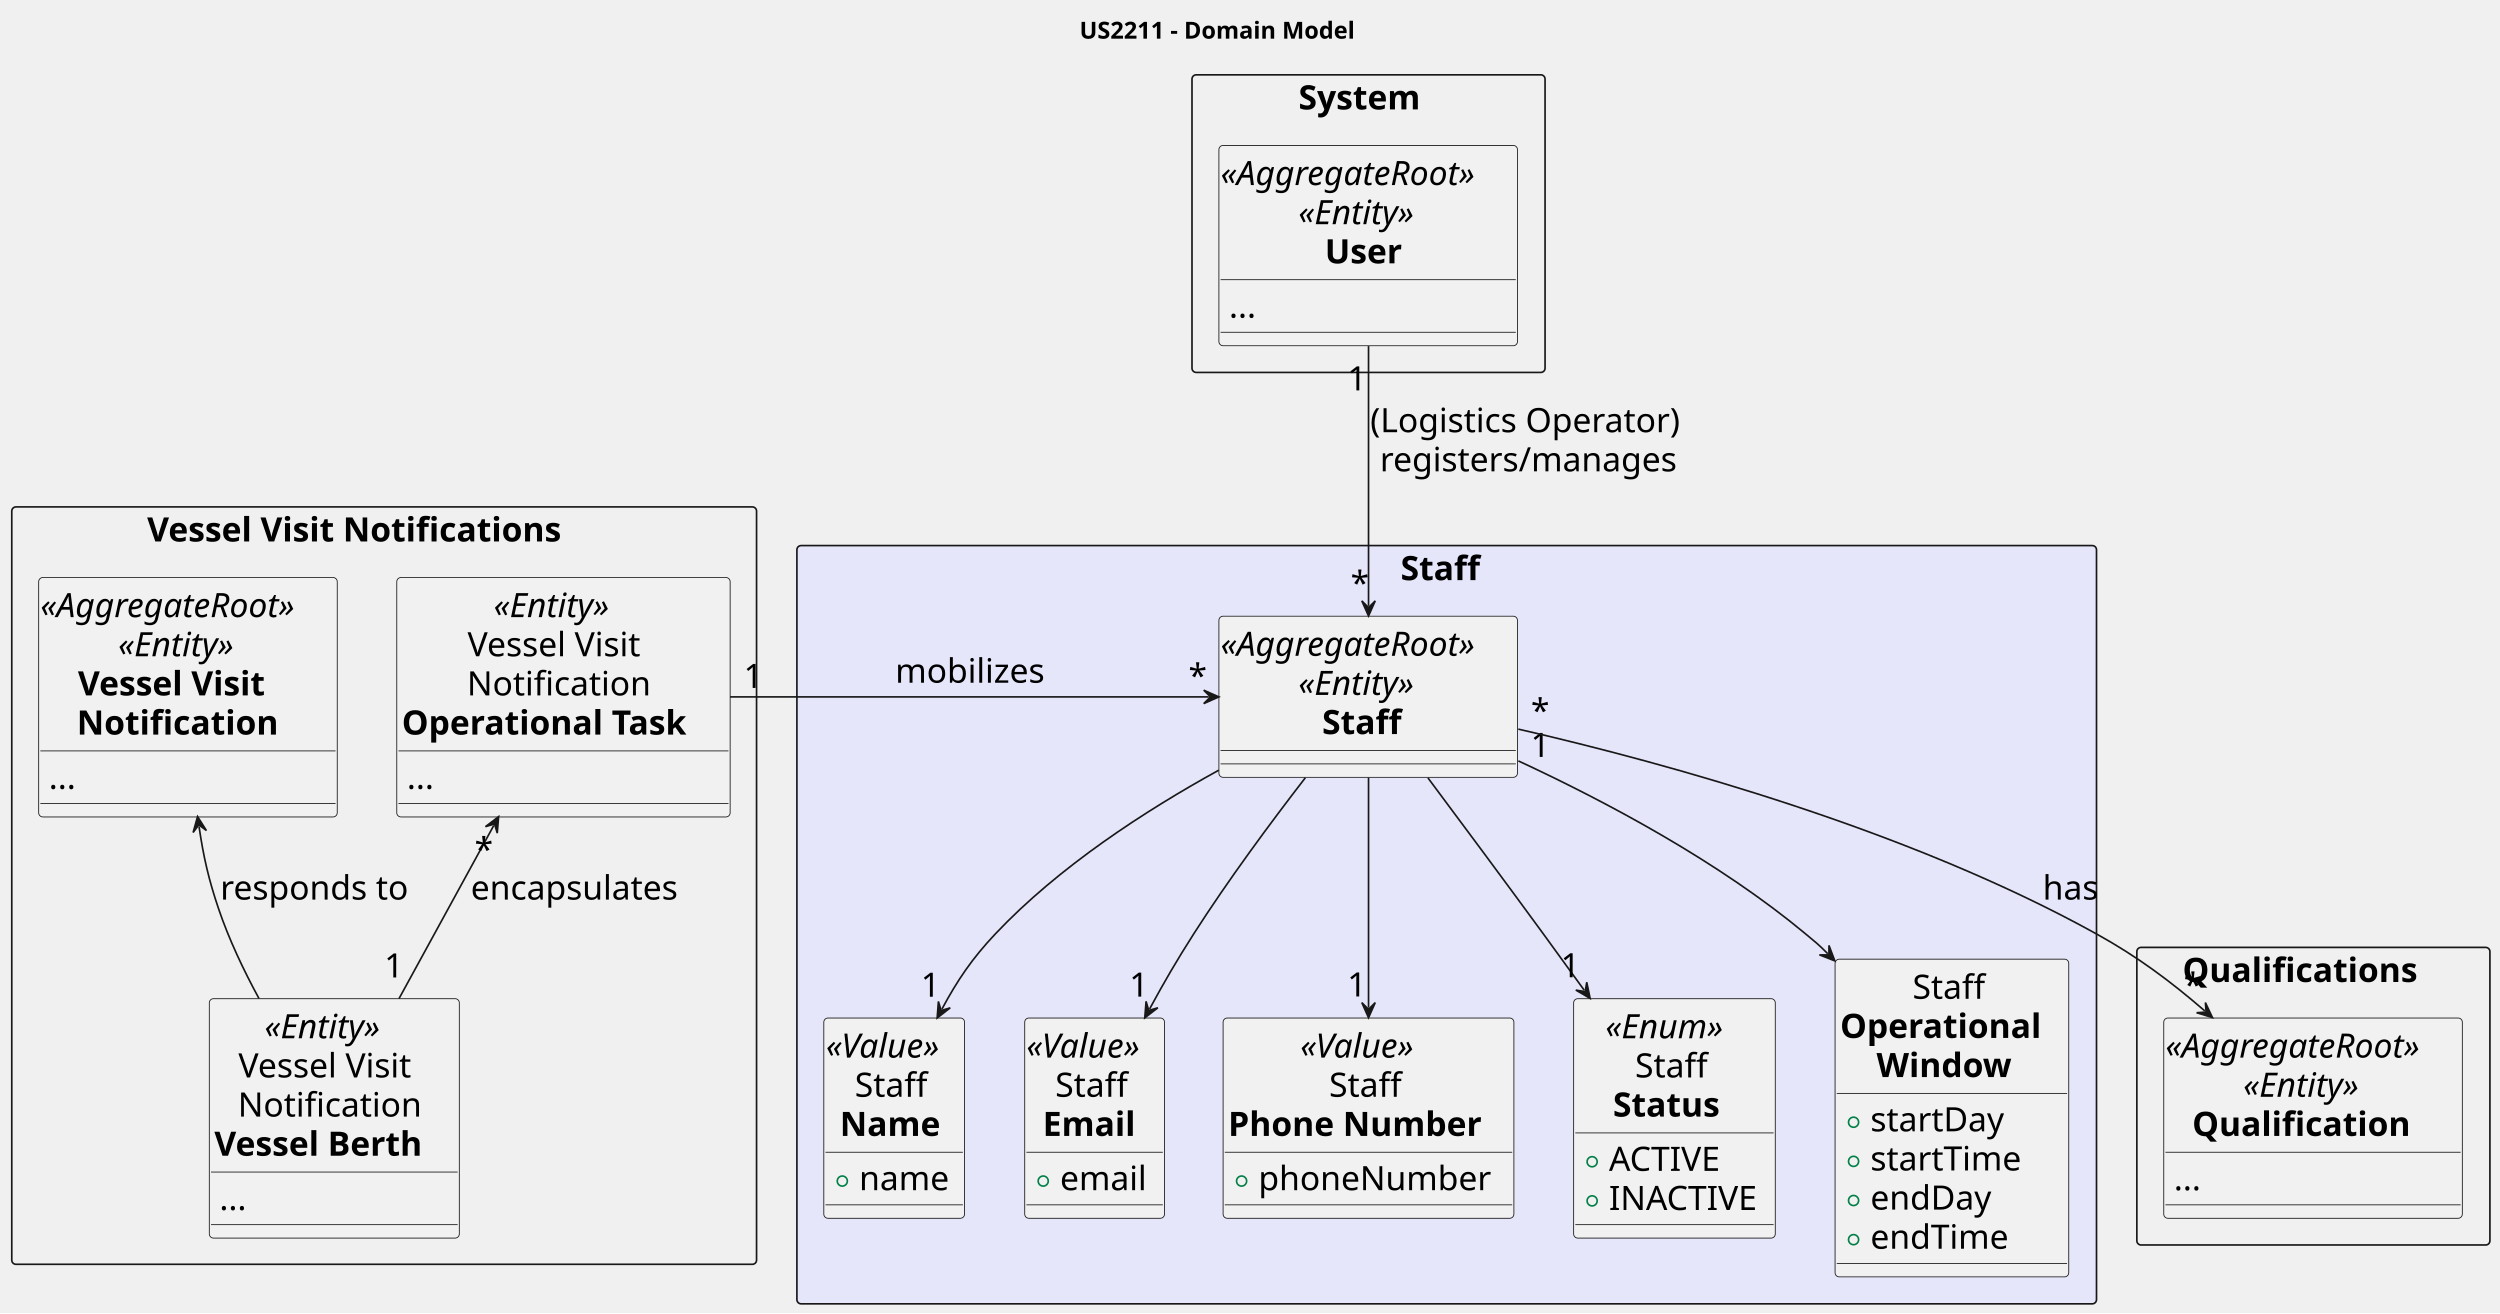
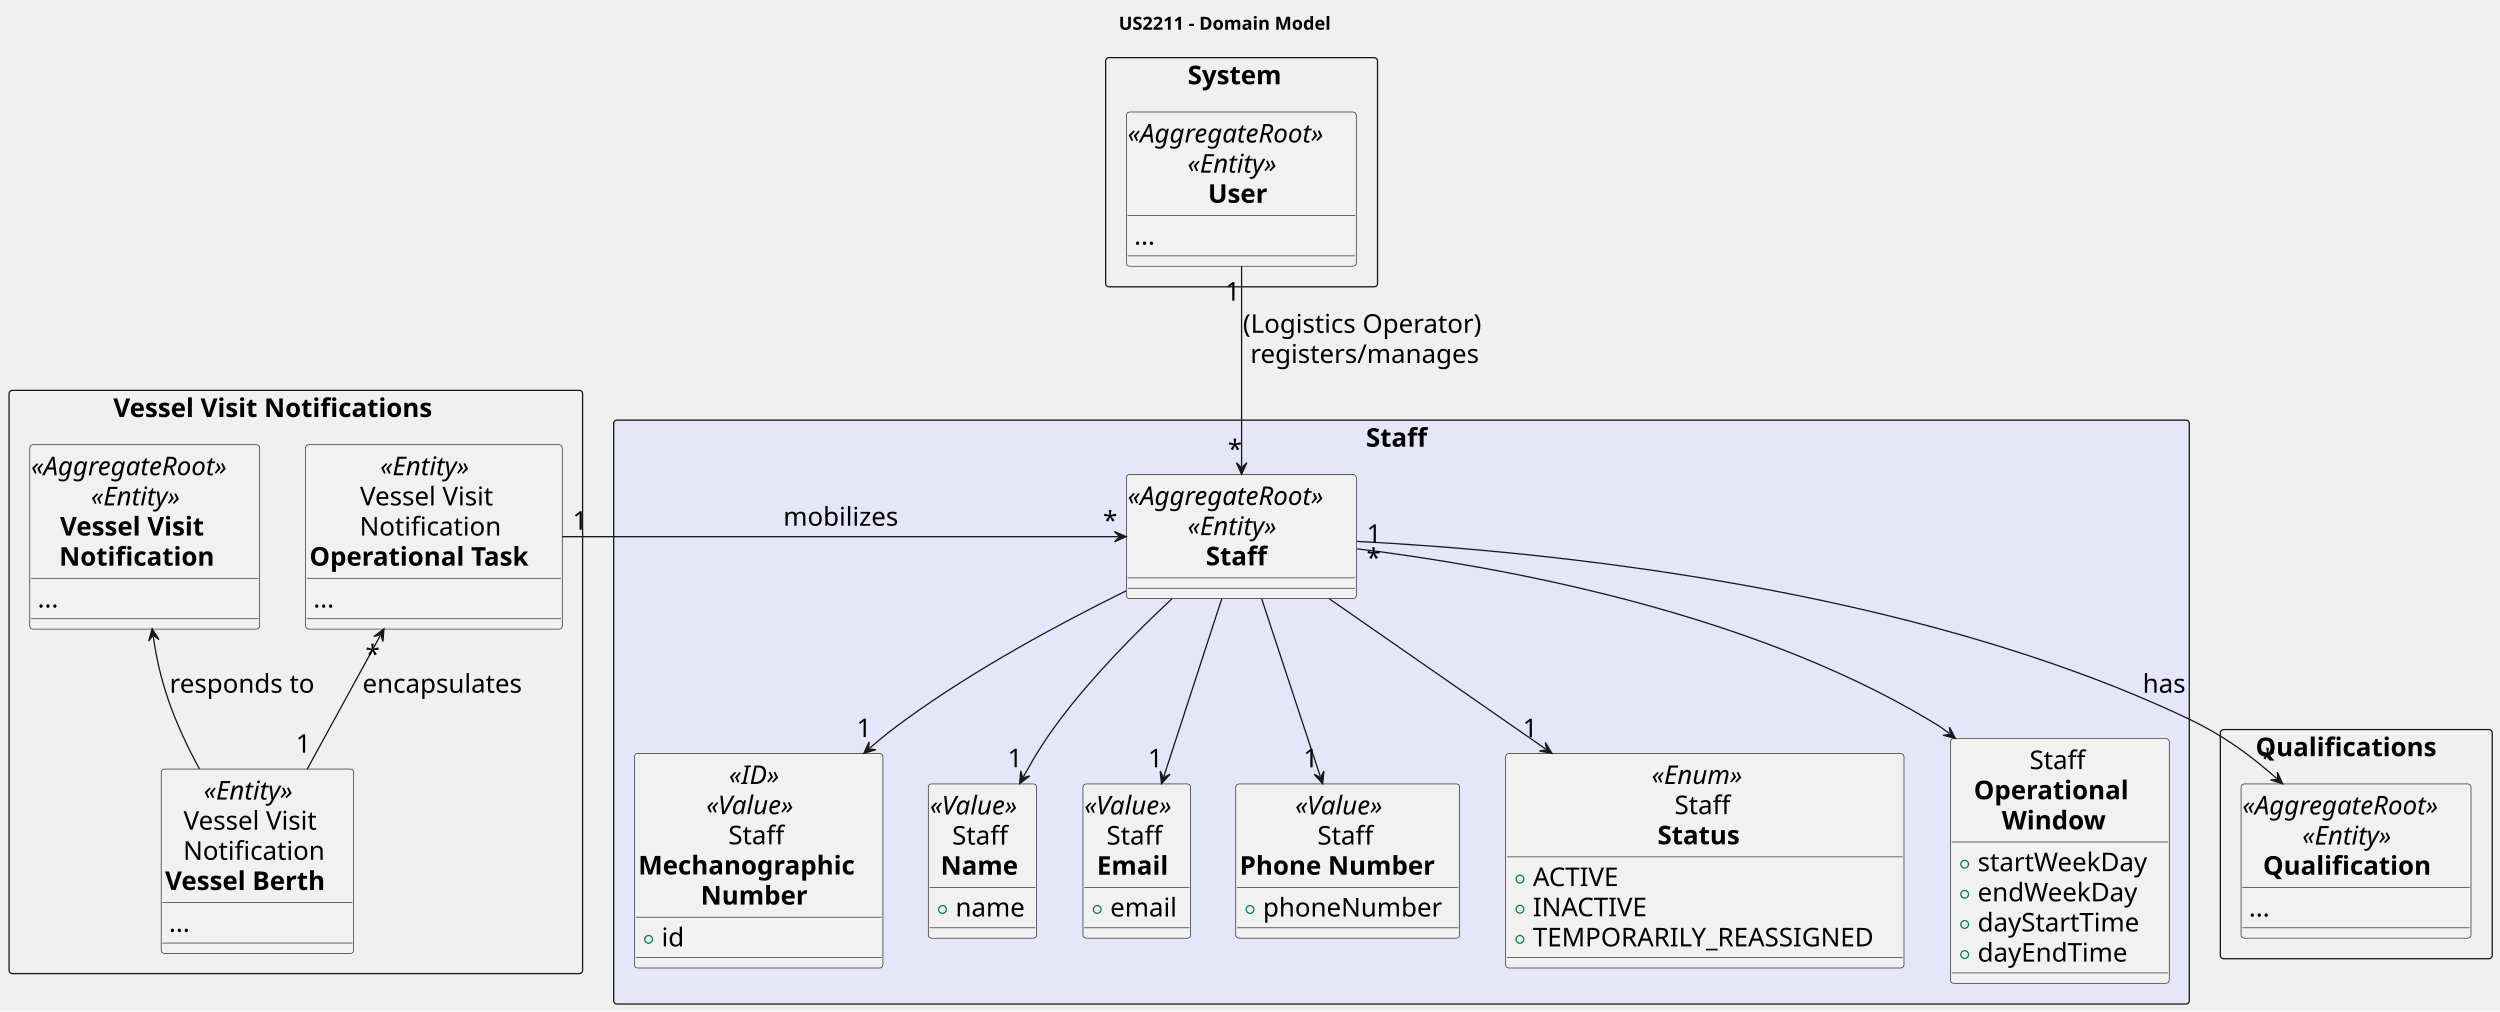
- <svg xmlns="http://www.w3.org/2000/svg" contentStyleType="text/css" data-diagram-type="CLASS" height="781px" preserveAspectRatio="none" style="width:1487px;height:781px;background:#F0F0F0;" version="1.1" viewBox="0 0 1487 781" width="1487px" zoomAndPan="magnify">
+ <svg xmlns="http://www.w3.org/2000/svg" contentStyleType="text/css" data-diagram-type="CLASS" height="781px" preserveAspectRatio="none" style="width:1931px;height:781px;background:#F0F0F0;" version="1.1" viewBox="0 0 1931 781" width="1931px" zoomAndPan="magnify">
  <defs />
  <g>
-     <rect fill="#F0F0F0" height="781" style="stroke:none;stroke-width:1;" width="1487" x="0" y="0" />
-     <text fill="#000000" font-family="sans-serif" font-size="14" font-weight="bold" lengthAdjust="spacing" textLength="188.754" x="642.123" y="22.995">US2211 - Domain Model</text>
+     <rect fill="#F0F0F0" height="781" style="stroke:none;stroke-width:1;" width="1931" x="0" y="0" />
+     <text fill="#000000" font-family="sans-serif" font-size="14" font-weight="bold" lengthAdjust="spacing" textLength="188.754" x="864.123" y="22.995">US2211 - Domain Model</text>
    <g class="cluster" data-entity="Staff" data-source-line="5" data-uid="ent0002" id="cluster_Staff">
-       <rect fill="#E6E6FA" height="451" rx="2.5" ry="2.5" style="stroke:#181818;stroke-width:1;" width="773" x="474" y="324.514" />
-       <text fill="#000000" font-family="sans-serif" font-size="20" font-weight="bold" lengthAdjust="spacing" textLength="54.863" x="833.068" y="345.078">Staff</text>
-     </g>
-     <g class="cluster" data-entity="System" data-source-line="45" data-uid="ent0014" id="cluster_System">
-       <rect fill="none" height="177" rx="2.5" ry="2.5" style="stroke:#181818;stroke-width:1;" width="210" x="709" y="44.514" />
-       <text fill="#000000" font-family="sans-serif" font-size="20" font-weight="bold" lengthAdjust="spacing" textLength="83.311" x="772.345" y="65.078">System</text>
-     </g>
-     <g class="cluster" data-entity="Qualifications" data-source-line="52" data-uid="ent0016" id="cluster_Qualifications">
-       <rect fill="none" height="177" rx="2.5" ry="2.5" style="stroke:#181818;stroke-width:1;" width="210" x="1271" y="563.514" />
-       <text fill="#000000" font-family="sans-serif" font-size="20" font-weight="bold" lengthAdjust="spacing" textLength="155.654" x="1298.173" y="584.078">Qualifications</text>
-     </g>
-     <g class="cluster" data-entity="Vessel Visit Notifications" data-source-line="59" data-uid="ent0018" id="cluster_Vessel Visit Notifications">
+       <rect fill="#E6E6FA" height="451" rx="2.5" ry="2.5" style="stroke:#181818;stroke-width:1;" width="1217" x="474" y="324.514" />
+       <text fill="#000000" font-family="sans-serif" font-size="20" font-weight="bold" lengthAdjust="spacing" textLength="54.863" x="1055.068" y="345.078">Staff</text>
+     </g>
+     <g class="cluster" data-entity="System" data-source-line="54" data-uid="ent0016" id="cluster_System">
+       <rect fill="none" height="177" rx="2.5" ry="2.5" style="stroke:#181818;stroke-width:1;" width="210" x="854" y="44.514" />
+       <text fill="#000000" font-family="sans-serif" font-size="20" font-weight="bold" lengthAdjust="spacing" textLength="83.311" x="917.345" y="65.078">System</text>
+     </g>
+     <g class="cluster" data-entity="Qualifications" data-source-line="61" data-uid="ent0018" id="cluster_Qualifications">
+       <rect fill="none" height="177" rx="2.5" ry="2.5" style="stroke:#181818;stroke-width:1;" width="210" x="1715" y="563.514" />
+       <text fill="#000000" font-family="sans-serif" font-size="20" font-weight="bold" lengthAdjust="spacing" textLength="155.654" x="1742.173" y="584.078">Qualifications</text>
+     </g>
+     <g class="cluster" data-entity="Vessel Visit Notifications" data-source-line="68" data-uid="ent0020" id="cluster_Vessel Visit Notifications">
      <rect fill="none" height="450.5" rx="2.5" ry="2.5" style="stroke:#181818;stroke-width:1;" width="443" x="7" y="301.514" />
      <text fill="#000000" font-family="sans-serif" font-size="20" font-weight="bold" lengthAdjust="spacing" textLength="281.953" x="87.523" y="322.078">Vessel Visit Notifications</text>
    </g>
    <g class="entity" data-entity="staff" data-source-line="7" data-uid="ent0003" id="entity_staff">
-       <rect fill="#F1F1F1" height="95.844" rx="2.5" ry="2.5" style="stroke:#181818;stroke-width:0.5;" width="177.596" x="725" y="366.514" />
-       <text fill="#000000" font-family="sans-serif" font-size="20" font-style="italic" lengthAdjust="spacing" textLength="175.596" x="726" y="390.078">«AggregateRoot»</text>
-       <text fill="#000000" font-family="sans-serif" font-size="20" font-style="italic" lengthAdjust="spacing" textLength="83.076" x="772.26" y="413.359">«Entity»</text>
-       <text fill="#000000" font-family="sans-serif" font-size="20" font-weight="bold" lengthAdjust="spacing" textLength="54.863" x="786.366" y="436.641">Staff</text>
-       <line style="stroke:#181818;stroke-width:0.5;" x1="726" x2="901.596" y1="446.357" y2="446.357" />
-       <line style="stroke:#181818;stroke-width:0.5;" x1="726" x2="901.596" y1="454.357" y2="454.357" />
-     </g>
-     <g class="entity" data-entity="staff_name" data-source-line="11" data-uid="ent0004" id="entity_staff_name">
-       <rect fill="#F1F1F1" height="119.125" rx="2.5" ry="2.5" style="stroke:#181818;stroke-width:0.5;" width="83.719" x="490" y="605.514" />
-       <text fill="#000000" font-family="sans-serif" font-size="20" font-style="italic" lengthAdjust="spacing" textLength="81.162" x="491.278" y="629.078">«Value»</text>
-       <text fill="#000000" font-family="sans-serif" font-size="20" lengthAdjust="spacing" textLength="46.875" x="508.422" y="652.359">Staff</text>
-       <text fill="#000000" font-family="sans-serif" font-size="20" font-weight="bold" lengthAdjust="spacing" textLength="64.639" x="499.54" y="675.641">Name</text>
-       <line style="stroke:#181818;stroke-width:0.5;" x1="491" x2="572.719" y1="685.357" y2="685.357" />
-       <ellipse cx="501" cy="702.498" fill="none" rx="3" ry="3" style="stroke:#038048;stroke-width:1;" />
-       <text fill="#000000" font-family="sans-serif" font-size="20" lengthAdjust="spacing" textLength="56.719" x="511" y="707.922">name</text>
-       <line style="stroke:#181818;stroke-width:0.5;" x1="491" x2="572.719" y1="716.639" y2="716.639" />
-     </g>
-     <g class="entity" data-entity="staff_email" data-source-line="15" data-uid="ent0005" id="entity_staff_email">
-       <rect fill="#F1F1F1" height="119.125" rx="2.5" ry="2.5" style="stroke:#181818;stroke-width:0.5;" width="83.162" x="609.5" y="605.514" />
-       <text fill="#000000" font-family="sans-serif" font-size="20" font-style="italic" lengthAdjust="spacing" textLength="81.162" x="610.5" y="629.078">«Value»</text>
-       <text fill="#000000" font-family="sans-serif" font-size="20" lengthAdjust="spacing" textLength="46.875" x="627.644" y="652.359">Staff</text>
-       <text fill="#000000" font-family="sans-serif" font-size="20" font-weight="bold" lengthAdjust="spacing" textLength="61.709" x="620.227" y="675.641">Email</text>
-       <line style="stroke:#181818;stroke-width:0.5;" x1="610.5" x2="691.662" y1="685.357" y2="685.357" />
-       <ellipse cx="620.5" cy="702.498" fill="none" rx="3" ry="3" style="stroke:#038048;stroke-width:1;" />
-       <text fill="#000000" font-family="sans-serif" font-size="20" lengthAdjust="spacing" textLength="55.156" x="630.5" y="707.922">email</text>
-       <line style="stroke:#181818;stroke-width:0.5;" x1="610.5" x2="691.662" y1="716.639" y2="716.639" />
-     </g>
-     <g class="entity" data-entity="staff_phone_number" data-source-line="19" data-uid="ent0006" id="entity_staff_phone_number">
-       <rect fill="#F1F1F1" height="119.125" rx="2.5" ry="2.5" style="stroke:#181818;stroke-width:0.5;" width="172.963" x="727.5" y="605.514" />
-       <text fill="#000000" font-family="sans-serif" font-size="20" font-style="italic" lengthAdjust="spacing" textLength="81.162" x="773.4" y="629.078">«Value»</text>
-       <text fill="#000000" font-family="sans-serif" font-size="20" lengthAdjust="spacing" textLength="46.875" x="790.544" y="652.359">Staff</text>
-       <text fill="#000000" font-family="sans-serif" font-size="20" font-weight="bold" lengthAdjust="spacing" textLength="166.963" x="730.5" y="675.641">Phone Number</text>
-       <line style="stroke:#181818;stroke-width:0.5;" x1="728.5" x2="899.463" y1="685.357" y2="685.357" />
-       <ellipse cx="738.5" cy="702.498" fill="none" rx="3" ry="3" style="stroke:#038048;stroke-width:1;" />
-       <text fill="#000000" font-family="sans-serif" font-size="20" lengthAdjust="spacing" textLength="142.93" x="748.5" y="707.922">phoneNumber</text>
-       <line style="stroke:#181818;stroke-width:0.5;" x1="728.5" x2="899.463" y1="716.639" y2="716.639" />
-     </g>
-     <g class="entity" data-entity="staff_status" data-source-line="24" data-uid="ent0007" id="entity_staff_status">
-       <rect fill="#F1F1F1" height="142.406" rx="2.5" ry="2.5" style="stroke:#181818;stroke-width:0.5;" width="119.939" x="936" y="594.014" />
-       <text fill="#000000" font-family="sans-serif" font-size="20" font-style="italic" lengthAdjust="spacing" textLength="82.158" x="954.891" y="617.578">«Enum»</text>
-       <text fill="#000000" font-family="sans-serif" font-size="20" lengthAdjust="spacing" textLength="46.875" x="972.532" y="640.859">Staff</text>
-       <text fill="#000000" font-family="sans-serif" font-size="20" font-weight="bold" lengthAdjust="spacing" textLength="73.164" x="959.388" y="664.141">Status</text>
-       <line style="stroke:#181818;stroke-width:0.5;" x1="937" x2="1054.939" y1="673.857" y2="673.857" />
-       <ellipse cx="947" cy="690.998" fill="none" rx="3" ry="3" style="stroke:#038048;stroke-width:1;" />
-       <text fill="#000000" font-family="sans-serif" font-size="20" lengthAdjust="spacing" textLength="72.08" x="957" y="696.422">ACTIVE</text>
-       <ellipse cx="947" cy="714.279" fill="none" rx="3" ry="3" style="stroke:#038048;stroke-width:1;" />
-       <text fill="#000000" font-family="sans-serif" font-size="20" lengthAdjust="spacing" textLength="92.939" x="957" y="719.703">INACTIVE</text>
-       <line style="stroke:#181818;stroke-width:0.5;" x1="937" x2="1054.939" y1="728.42" y2="728.42" />
-     </g>
-     <g class="entity" data-entity="staff_op_window" data-source-line="30" data-uid="ent0008" id="entity_staff_op_window">
-       <rect fill="#F1F1F1" height="188.969" rx="2.5" ry="2.5" style="stroke:#181818;stroke-width:0.5;" width="138.988" x="1091.5" y="570.514" />
-       <text fill="#000000" font-family="sans-serif" font-size="20" lengthAdjust="spacing" textLength="46.875" x="1137.557" y="594.078">Staff</text>
-       <text fill="#000000" font-family="sans-serif" font-size="20" font-weight="bold" lengthAdjust="spacing" textLength="132.988" x="1094.5" y="617.359">Operational</text>
-       <text fill="#000000" font-family="sans-serif" font-size="20" font-weight="bold" lengthAdjust="spacing" textLength="89.688" x="1116.15" y="640.641">Window</text>
-       <line style="stroke:#181818;stroke-width:0.5;" x1="1092.5" x2="1229.488" y1="650.357" y2="650.357" />
-       <ellipse cx="1102.5" cy="667.498" fill="none" rx="3" ry="3" style="stroke:#038048;stroke-width:1;" />
-       <text fill="#000000" font-family="sans-serif" font-size="20" lengthAdjust="spacing" textLength="86.074" x="1112.5" y="672.922">startDay</text>
-       <ellipse cx="1102.5" cy="690.779" fill="none" rx="3" ry="3" style="stroke:#038048;stroke-width:1;" />
-       <text fill="#000000" font-family="sans-serif" font-size="20" lengthAdjust="spacing" textLength="96.143" x="1112.5" y="696.203">startTime</text>
-       <ellipse cx="1102.5" cy="714.061" fill="none" rx="3" ry="3" style="stroke:#038048;stroke-width:1;" />
-       <text fill="#000000" font-family="sans-serif" font-size="20" lengthAdjust="spacing" textLength="77.168" x="1112.5" y="719.484">endDay</text>
-       <ellipse cx="1102.5" cy="737.342" fill="none" rx="3" ry="3" style="stroke:#038048;stroke-width:1;" />
-       <text fill="#000000" font-family="sans-serif" font-size="20" lengthAdjust="spacing" textLength="87.236" x="1112.5" y="742.766">endTime</text>
-       <line style="stroke:#181818;stroke-width:0.5;" x1="1092.5" x2="1229.488" y1="751.482" y2="751.482" />
-     </g>
-     <g class="entity" data-entity="user" data-source-line="46" data-uid="ent0015" id="entity_user">
-       <rect fill="#F1F1F1" height="119.125" rx="2.5" ry="2.5" style="stroke:#181818;stroke-width:0.5;" width="177.596" x="725" y="86.514" />
-       <text fill="#000000" font-family="sans-serif" font-size="20" font-style="italic" lengthAdjust="spacing" textLength="175.596" x="726" y="110.078">«AggregateRoot»</text>
-       <text fill="#000000" font-family="sans-serif" font-size="20" font-style="italic" lengthAdjust="spacing" textLength="83.076" x="772.26" y="133.359">«Entity»</text>
-       <text fill="#000000" font-family="sans-serif" font-size="20" font-weight="bold" lengthAdjust="spacing" textLength="51.572" x="788.012" y="156.641">User</text>
-       <line style="stroke:#181818;stroke-width:0.5;" x1="726" x2="901.596" y1="166.357" y2="166.357" />
-       <text fill="#000000" font-family="sans-serif" font-size="20" lengthAdjust="spacing" textLength="19.072" x="731" y="188.922">...</text>
-       <line style="stroke:#181818;stroke-width:0.5;" x1="726" x2="901.596" y1="197.639" y2="197.639" />
-     </g>
-     <g class="entity" data-entity="quali" data-source-line="53" data-uid="ent0017" id="entity_quali">
-       <rect fill="#F1F1F1" height="119.125" rx="2.5" ry="2.5" style="stroke:#181818;stroke-width:0.5;" width="177.596" x="1287" y="605.514" />
-       <text fill="#000000" font-family="sans-serif" font-size="20" font-style="italic" lengthAdjust="spacing" textLength="175.596" x="1288" y="629.078">«AggregateRoot»</text>
-       <text fill="#000000" font-family="sans-serif" font-size="20" font-style="italic" lengthAdjust="spacing" textLength="83.076" x="1334.26" y="652.359">«Entity»</text>
-       <text fill="#000000" font-family="sans-serif" font-size="20" font-weight="bold" lengthAdjust="spacing" textLength="143.75" x="1303.923" y="675.641">Qualification</text>
-       <line style="stroke:#181818;stroke-width:0.5;" x1="1288" x2="1463.596" y1="685.357" y2="685.357" />
-       <text fill="#000000" font-family="sans-serif" font-size="20" lengthAdjust="spacing" textLength="19.072" x="1293" y="707.922">...</text>
-       <line style="stroke:#181818;stroke-width:0.5;" x1="1288" x2="1463.596" y1="716.639" y2="716.639" />
-     </g>
-     <g class="entity" data-entity="vessel_visit_notif" data-source-line="61" data-uid="ent0019" id="entity_vessel_visit_notif">
+       <rect fill="#F1F1F1" height="95.844" rx="2.5" ry="2.5" style="stroke:#181818;stroke-width:0.5;" width="177.596" x="870" y="366.514" />
+       <text fill="#000000" font-family="sans-serif" font-size="20" font-style="italic" lengthAdjust="spacing" textLength="175.596" x="871" y="390.078">«AggregateRoot»</text>
+       <text fill="#000000" font-family="sans-serif" font-size="20" font-style="italic" lengthAdjust="spacing" textLength="83.076" x="917.26" y="413.359">«Entity»</text>
+       <text fill="#000000" font-family="sans-serif" font-size="20" font-weight="bold" lengthAdjust="spacing" textLength="54.863" x="931.366" y="436.641">Staff</text>
+       <line style="stroke:#181818;stroke-width:0.5;" x1="871" x2="1046.596" y1="446.357" y2="446.357" />
+       <line style="stroke:#181818;stroke-width:0.5;" x1="871" x2="1046.596" y1="454.357" y2="454.357" />
+     </g>
+     <g class="entity" data-entity="staff_id" data-source-line="11" data-uid="ent0004" id="entity_staff_id">
+       <rect fill="#F1F1F1" height="165.688" rx="2.5" ry="2.5" style="stroke:#181818;stroke-width:0.5;" width="191.977" x="490" y="582.014" />
+       <text fill="#000000" font-family="sans-serif" font-size="20" font-style="italic" lengthAdjust="spacing" textLength="45.986" x="562.995" y="605.578">«ID»</text>
+       <text fill="#000000" font-family="sans-serif" font-size="20" font-style="italic" lengthAdjust="spacing" textLength="81.162" x="545.407" y="628.859">«Value»</text>
+       <text fill="#000000" font-family="sans-serif" font-size="20" lengthAdjust="spacing" textLength="46.875" x="562.551" y="652.141">Staff</text>
+       <text fill="#000000" font-family="sans-serif" font-size="20" font-weight="bold" lengthAdjust="spacing" textLength="185.977" x="493" y="675.422">Mechanographic</text>
+       <text fill="#000000" font-family="sans-serif" font-size="20" font-weight="bold" lengthAdjust="spacing" textLength="89.561" x="541.208" y="698.703">Number</text>
+       <line style="stroke:#181818;stroke-width:0.5;" x1="491" x2="680.977" y1="708.42" y2="708.42" />
+       <ellipse cx="501" cy="725.561" fill="none" rx="3" ry="3" style="stroke:#038048;stroke-width:1;" />
+       <text fill="#000000" font-family="sans-serif" font-size="20" lengthAdjust="spacing" textLength="18.252" x="511" y="730.984">id</text>
+       <line style="stroke:#181818;stroke-width:0.5;" x1="491" x2="680.977" y1="739.701" y2="739.701" />
+     </g>
+     <g class="entity" data-entity="staff_name" data-source-line="16" data-uid="ent0005" id="entity_staff_name">
+       <rect fill="#F1F1F1" height="119.125" rx="2.5" ry="2.5" style="stroke:#181818;stroke-width:0.5;" width="83.719" x="717" y="605.514" />
+       <text fill="#000000" font-family="sans-serif" font-size="20" font-style="italic" lengthAdjust="spacing" textLength="81.162" x="718.278" y="629.078">«Value»</text>
+       <text fill="#000000" font-family="sans-serif" font-size="20" lengthAdjust="spacing" textLength="46.875" x="735.422" y="652.359">Staff</text>
+       <text fill="#000000" font-family="sans-serif" font-size="20" font-weight="bold" lengthAdjust="spacing" textLength="64.639" x="726.54" y="675.641">Name</text>
+       <line style="stroke:#181818;stroke-width:0.5;" x1="718" x2="799.719" y1="685.357" y2="685.357" />
+       <ellipse cx="728" cy="702.498" fill="none" rx="3" ry="3" style="stroke:#038048;stroke-width:1;" />
+       <text fill="#000000" font-family="sans-serif" font-size="20" lengthAdjust="spacing" textLength="56.719" x="738" y="707.922">name</text>
+       <line style="stroke:#181818;stroke-width:0.5;" x1="718" x2="799.719" y1="716.639" y2="716.639" />
+     </g>
+     <g class="entity" data-entity="staff_email" data-source-line="21" data-uid="ent0006" id="entity_staff_email">
+       <rect fill="#F1F1F1" height="119.125" rx="2.5" ry="2.5" style="stroke:#181818;stroke-width:0.5;" width="83.162" x="836.5" y="605.514" />
+       <text fill="#000000" font-family="sans-serif" font-size="20" font-style="italic" lengthAdjust="spacing" textLength="81.162" x="837.5" y="629.078">«Value»</text>
+       <text fill="#000000" font-family="sans-serif" font-size="20" lengthAdjust="spacing" textLength="46.875" x="854.644" y="652.359">Staff</text>
+       <text fill="#000000" font-family="sans-serif" font-size="20" font-weight="bold" lengthAdjust="spacing" textLength="61.709" x="847.227" y="675.641">Email</text>
+       <line style="stroke:#181818;stroke-width:0.5;" x1="837.5" x2="918.662" y1="685.357" y2="685.357" />
+       <ellipse cx="847.5" cy="702.498" fill="none" rx="3" ry="3" style="stroke:#038048;stroke-width:1;" />
+       <text fill="#000000" font-family="sans-serif" font-size="20" lengthAdjust="spacing" textLength="55.156" x="857.5" y="707.922">email</text>
+       <line style="stroke:#181818;stroke-width:0.5;" x1="837.5" x2="918.662" y1="716.639" y2="716.639" />
+     </g>
+     <g class="entity" data-entity="staff_phone_number" data-source-line="26" data-uid="ent0007" id="entity_staff_phone_number">
+       <rect fill="#F1F1F1" height="119.125" rx="2.5" ry="2.5" style="stroke:#181818;stroke-width:0.5;" width="172.963" x="954.5" y="605.514" />
+       <text fill="#000000" font-family="sans-serif" font-size="20" font-style="italic" lengthAdjust="spacing" textLength="81.162" x="1000.4" y="629.078">«Value»</text>
+       <text fill="#000000" font-family="sans-serif" font-size="20" lengthAdjust="spacing" textLength="46.875" x="1017.544" y="652.359">Staff</text>
+       <text fill="#000000" font-family="sans-serif" font-size="20" font-weight="bold" lengthAdjust="spacing" textLength="166.963" x="957.5" y="675.641">Phone Number</text>
+       <line style="stroke:#181818;stroke-width:0.5;" x1="955.5" x2="1126.463" y1="685.357" y2="685.357" />
+       <ellipse cx="965.5" cy="702.498" fill="none" rx="3" ry="3" style="stroke:#038048;stroke-width:1;" />
+       <text fill="#000000" font-family="sans-serif" font-size="20" lengthAdjust="spacing" textLength="142.93" x="975.5" y="707.922">phoneNumber</text>
+       <line style="stroke:#181818;stroke-width:0.5;" x1="955.5" x2="1126.463" y1="716.639" y2="716.639" />
+     </g>
+     <g class="entity" data-entity="staff_status" data-source-line="31" data-uid="ent0008" id="entity_staff_status">
+       <rect fill="#F1F1F1" height="165.688" rx="2.5" ry="2.5" style="stroke:#181818;stroke-width:0.5;" width="307.644" x="1163" y="582.014" />
+       <text fill="#000000" font-family="sans-serif" font-size="20" font-style="italic" lengthAdjust="spacing" textLength="82.158" x="1275.743" y="605.578">«Enum»</text>
+       <text fill="#000000" font-family="sans-serif" font-size="20" lengthAdjust="spacing" textLength="46.875" x="1293.385" y="628.859">Staff</text>
+       <text fill="#000000" font-family="sans-serif" font-size="20" font-weight="bold" lengthAdjust="spacing" textLength="73.164" x="1280.24" y="652.141">Status</text>
+       <line style="stroke:#181818;stroke-width:0.5;" x1="1164" x2="1469.645" y1="661.857" y2="661.857" />
+       <ellipse cx="1174" cy="678.998" fill="none" rx="3" ry="3" style="stroke:#038048;stroke-width:1;" />
+       <text fill="#000000" font-family="sans-serif" font-size="20" lengthAdjust="spacing" textLength="72.08" x="1184" y="684.422">ACTIVE</text>
+       <ellipse cx="1174" cy="702.279" fill="none" rx="3" ry="3" style="stroke:#038048;stroke-width:1;" />
+       <text fill="#000000" font-family="sans-serif" font-size="20" lengthAdjust="spacing" textLength="92.939" x="1184" y="707.703">INACTIVE</text>
+       <ellipse cx="1174" cy="725.561" fill="none" rx="3" ry="3" style="stroke:#038048;stroke-width:1;" />
+       <text fill="#000000" font-family="sans-serif" font-size="20" lengthAdjust="spacing" textLength="280.644" x="1184" y="730.984">TEMPORARILY_REASSIGNED</text>
+       <line style="stroke:#181818;stroke-width:0.5;" x1="1164" x2="1469.645" y1="739.701" y2="739.701" />
+     </g>
+     <g class="entity" data-entity="staff_op_window" data-source-line="38" data-uid="ent0009" id="entity_staff_op_window">
+       <rect fill="#F1F1F1" height="188.969" rx="2.5" ry="2.5" style="stroke:#181818;stroke-width:0.5;" width="169.041" x="1506.5" y="570.514" />
+       <text fill="#000000" font-family="sans-serif" font-size="20" lengthAdjust="spacing" textLength="46.875" x="1567.583" y="594.078">Staff</text>
+       <text fill="#000000" font-family="sans-serif" font-size="20" font-weight="bold" lengthAdjust="spacing" textLength="132.988" x="1524.526" y="617.359">Operational</text>
+       <text fill="#000000" font-family="sans-serif" font-size="20" font-weight="bold" lengthAdjust="spacing" textLength="89.688" x="1546.177" y="640.641">Window</text>
+       <line style="stroke:#181818;stroke-width:0.5;" x1="1507.5" x2="1674.541" y1="650.357" y2="650.357" />
+       <ellipse cx="1517.5" cy="667.498" fill="none" rx="3" ry="3" style="stroke:#038048;stroke-width:1;" />
+       <text fill="#000000" font-family="sans-serif" font-size="20" lengthAdjust="spacing" textLength="142.041" x="1527.5" y="672.922">startWeekDay</text>
+       <ellipse cx="1517.5" cy="690.779" fill="none" rx="3" ry="3" style="stroke:#038048;stroke-width:1;" />
+       <text fill="#000000" font-family="sans-serif" font-size="20" lengthAdjust="spacing" textLength="133.135" x="1527.5" y="696.203">endWeekDay</text>
+       <ellipse cx="1517.5" cy="714.061" fill="none" rx="3" ry="3" style="stroke:#038048;stroke-width:1;" />
+       <text fill="#000000" font-family="sans-serif" font-size="20" lengthAdjust="spacing" textLength="135.205" x="1527.5" y="719.484">dayStartTime</text>
+       <ellipse cx="1517.5" cy="737.342" fill="none" rx="3" ry="3" style="stroke:#038048;stroke-width:1;" />
+       <text fill="#000000" font-family="sans-serif" font-size="20" lengthAdjust="spacing" textLength="124.356" x="1527.5" y="742.766">dayEndTime</text>
+       <line style="stroke:#181818;stroke-width:0.5;" x1="1507.5" x2="1674.541" y1="751.482" y2="751.482" />
+     </g>
+     <g class="entity" data-entity="user" data-source-line="55" data-uid="ent0017" id="entity_user">
+       <rect fill="#F1F1F1" height="119.125" rx="2.5" ry="2.5" style="stroke:#181818;stroke-width:0.5;" width="177.596" x="870" y="86.514" />
+       <text fill="#000000" font-family="sans-serif" font-size="20" font-style="italic" lengthAdjust="spacing" textLength="175.596" x="871" y="110.078">«AggregateRoot»</text>
+       <text fill="#000000" font-family="sans-serif" font-size="20" font-style="italic" lengthAdjust="spacing" textLength="83.076" x="917.26" y="133.359">«Entity»</text>
+       <text fill="#000000" font-family="sans-serif" font-size="20" font-weight="bold" lengthAdjust="spacing" textLength="51.572" x="933.012" y="156.641">User</text>
+       <line style="stroke:#181818;stroke-width:0.5;" x1="871" x2="1046.596" y1="166.357" y2="166.357" />
+       <text fill="#000000" font-family="sans-serif" font-size="20" lengthAdjust="spacing" textLength="19.072" x="876" y="188.922">...</text>
+       <line style="stroke:#181818;stroke-width:0.5;" x1="871" x2="1046.596" y1="197.639" y2="197.639" />
+     </g>
+     <g class="entity" data-entity="quali" data-source-line="62" data-uid="ent0019" id="entity_quali">
+       <rect fill="#F1F1F1" height="119.125" rx="2.5" ry="2.5" style="stroke:#181818;stroke-width:0.5;" width="177.596" x="1731" y="605.514" />
+       <text fill="#000000" font-family="sans-serif" font-size="20" font-style="italic" lengthAdjust="spacing" textLength="175.596" x="1732" y="629.078">«AggregateRoot»</text>
+       <text fill="#000000" font-family="sans-serif" font-size="20" font-style="italic" lengthAdjust="spacing" textLength="83.076" x="1778.26" y="652.359">«Entity»</text>
+       <text fill="#000000" font-family="sans-serif" font-size="20" font-weight="bold" lengthAdjust="spacing" textLength="143.75" x="1747.923" y="675.641">Qualification</text>
+       <line style="stroke:#181818;stroke-width:0.5;" x1="1732" x2="1907.596" y1="685.357" y2="685.357" />
+       <text fill="#000000" font-family="sans-serif" font-size="20" lengthAdjust="spacing" textLength="19.072" x="1737" y="707.922">...</text>
+       <line style="stroke:#181818;stroke-width:0.5;" x1="1732" x2="1907.596" y1="716.639" y2="716.639" />
+     </g>
+     <g class="entity" data-entity="vessel_visit_notif" data-source-line="70" data-uid="ent0021" id="entity_vessel_visit_notif">
      <rect fill="#F1F1F1" height="142.406" rx="2.5" ry="2.5" style="stroke:#181818;stroke-width:0.5;" width="177.596" x="23" y="343.514" />
      <text fill="#000000" font-family="sans-serif" font-size="20" font-style="italic" lengthAdjust="spacing" textLength="175.596" x="24" y="367.078">«AggregateRoot»</text>
      <text fill="#000000" font-family="sans-serif" font-size="20" font-style="italic" lengthAdjust="spacing" textLength="83.076" x="70.26" y="390.359">«Entity»</text>
      <text fill="#000000" font-family="sans-serif" font-size="20" font-weight="bold" lengthAdjust="spacing" textLength="130.889" x="46.353" y="413.641">Vessel Visit</text>
      <text fill="#000000" font-family="sans-serif" font-size="20" font-weight="bold" lengthAdjust="spacing" textLength="132.197" x="45.699" y="436.922">Notification</text>
      <line style="stroke:#181818;stroke-width:0.5;" x1="24" x2="199.596" y1="446.639" y2="446.639" />
      <text fill="#000000" font-family="sans-serif" font-size="20" lengthAdjust="spacing" textLength="19.072" x="29" y="469.203">...</text>
      <line style="stroke:#181818;stroke-width:0.5;" x1="24" x2="199.596" y1="477.92" y2="477.92" />
    </g>
-     <g class="entity" data-entity="vessel_berth" data-source-line="68" data-uid="ent0020" id="entity_vessel_berth">
+     <g class="entity" data-entity="vessel_berth" data-source-line="77" data-uid="ent0022" id="entity_vessel_berth">
      <rect fill="#F1F1F1" height="142.406" rx="2.5" ry="2.5" style="stroke:#181818;stroke-width:0.5;" width="148.705" x="124.5" y="594.014" />
      <text fill="#000000" font-family="sans-serif" font-size="20" font-style="italic" lengthAdjust="spacing" textLength="83.076" x="157.315" y="617.578">«Entity»</text>
      <text fill="#000000" font-family="sans-serif" font-size="20" lengthAdjust="spacing" textLength="114.102" x="141.802" y="640.859">Vessel Visit</text>
      <text fill="#000000" font-family="sans-serif" font-size="20" lengthAdjust="spacing" textLength="114.756" x="141.475" y="664.141">Notification</text>
      <text fill="#000000" font-family="sans-serif" font-size="20" font-weight="bold" lengthAdjust="spacing" textLength="142.705" x="127.5" y="687.422">Vessel Berth</text>
      <line style="stroke:#181818;stroke-width:0.5;" x1="125.5" x2="272.205" y1="697.139" y2="697.139" />
      <text fill="#000000" font-family="sans-serif" font-size="20" lengthAdjust="spacing" textLength="19.072" x="130.5" y="719.703">...</text>
      <line style="stroke:#181818;stroke-width:0.5;" x1="125.5" x2="272.205" y1="728.42" y2="728.42" />
    </g>
-     <g class="entity" data-entity="op_task" data-source-line="76" data-uid="ent0021" id="entity_op_task">
+     <g class="entity" data-entity="op_task" data-source-line="85" data-uid="ent0023" id="entity_op_task">
      <rect fill="#F1F1F1" height="142.406" rx="2.5" ry="2.5" style="stroke:#181818;stroke-width:0.5;" width="198.295" x="236" y="343.514" />
      <text fill="#000000" font-family="sans-serif" font-size="20" font-style="italic" lengthAdjust="spacing" textLength="83.076" x="293.609" y="367.078">«Entity»</text>
      <text fill="#000000" font-family="sans-serif" font-size="20" lengthAdjust="spacing" textLength="114.102" x="278.097" y="390.359">Vessel Visit</text>
      <text fill="#000000" font-family="sans-serif" font-size="20" lengthAdjust="spacing" textLength="114.756" x="277.769" y="413.641">Notification</text>
      <text fill="#000000" font-family="sans-serif" font-size="20" font-weight="bold" lengthAdjust="spacing" textLength="192.295" x="239" y="436.922">Operational Task</text>
      <line style="stroke:#181818;stroke-width:0.5;" x1="237" x2="433.295" y1="446.639" y2="446.639" />
      <text fill="#000000" font-family="sans-serif" font-size="20" lengthAdjust="spacing" textLength="19.072" x="242" y="469.203">...</text>
      <line style="stroke:#181818;stroke-width:0.5;" x1="237" x2="433.295" y1="477.92" y2="477.92" />
    </g>
-     <g class="link" data-entity-1="staff" data-entity-2="staff_op_window" data-source-line="38" data-uid="lnk9" id="link_staff_staff_op_window">
-       <path codeLine="38" d="M903.13,452.594 C956.03,477.154 1022.59,512.704 1074,555.514 C1079.94,560.454 1081.526,561.602 1087.146,567.272" fill="none" id="staff-to-staff_op_window" style="stroke:#181818;stroke-width:1;" />
-       <polygon fill="#181818" points="1091.37,571.534,1087.875,562.326,1087.85,567.982,1082.193,567.957,1091.37,571.534" style="stroke:#181818;stroke-width:1;" />
-       <text fill="#000000" font-family="sans-serif" font-size="20" lengthAdjust="spacing" textLength="12.725" x="910.457" y="450.21">1</text>
-     </g>
-     <g class="link" data-entity-1="staff" data-entity-2="staff_name" data-source-line="39" data-uid="lnk10" id="link_staff_staff_name">
-       <path codeLine="39" d="M724.93,458.104 C681.09,482.234 629.69,515.594 592,555.514 C578.33,569.994 569.544,582.885 560.264,600.205" fill="none" id="staff-to-staff_name" style="stroke:#181818;stroke-width:1;" />
-       <polygon fill="#181818" points="557.43,605.494,565.206,599.45,559.791,601.086,558.155,595.672,557.43,605.494" style="stroke:#181818;stroke-width:1;" />
-       <text fill="#000000" font-family="sans-serif" font-size="20" lengthAdjust="spacing" textLength="12.725" x="547.735" y="592.856">1</text>
-     </g>
-     <g class="link" data-entity-1="staff" data-entity-2="staff_email" data-source-line="40" data-uid="lnk11" id="link_staff_staff_email">
-       <path codeLine="40" d="M776.42,462.604 C755.85,489.224 730.46,523.494 710,555.514 C699.9,571.324 692.669,583.729 683.769,600.149" fill="none" id="staff-to-staff_email" style="stroke:#181818;stroke-width:1;" />
-       <polygon fill="#181818" points="680.91,605.424,688.715,599.417,683.293,601.028,681.682,595.605,680.91,605.424" style="stroke:#181818;stroke-width:1;" />
-       <text fill="#000000" font-family="sans-serif" font-size="20" lengthAdjust="spacing" textLength="12.725" x="671.707" y="592.777">1</text>
-     </g>
-     <g class="link" data-entity-1="staff" data-entity-2="staff_phone_number" data-source-line="41" data-uid="lnk12" id="link_staff_staff_phone_number">
-       <path codeLine="41" d="M814,462.544 C814,503.074 814,555.754 814,599.344" fill="none" id="staff-to-staff_phone_number" style="stroke:#181818;stroke-width:1;" />
-       <polygon fill="#181818" points="814,605.344,818,596.344,814,600.344,810,596.344,814,605.344" style="stroke:#181818;stroke-width:1;" />
-       <text fill="#000000" font-family="sans-serif" font-size="20" lengthAdjust="spacing" textLength="12.725" x="801.35" y="592.688">1</text>
-     </g>
-     <g class="link" data-entity-1="staff" data-entity-2="staff_status" data-source-line="42" data-uid="lnk13" id="link_staff_staff_status">
-       <path codeLine="42" d="M849.33,462.684 C869.54,489.774 895.31,524.464 918,555.514 C927.03,567.874 933.081,576.207 942.301,588.996" fill="none" id="staff-to-staff_status" style="stroke:#181818;stroke-width:1;" />
-       <polygon fill="#181818" points="945.81,593.864,943.792,584.224,942.886,589.808,937.302,588.902,945.81,593.864" style="stroke:#181818;stroke-width:1;" />
-       <text fill="#000000" font-family="sans-serif" font-size="20" lengthAdjust="spacing" textLength="12.725" x="928.317" y="581.286">1</text>
-     </g>
-     <g class="link" data-entity-1="user" data-entity-2="staff" data-source-line="84" data-uid="lnk22" id="link_user_staff">
-       <path codeLine="84" d="M814,205.824 C814,254.114 814,315.594 814,360.384" fill="none" id="user-to-staff" style="stroke:#181818;stroke-width:1;" />
-       <polygon fill="#181818" points="814,366.384,818,357.384,814,361.384,810,357.384,814,366.384" style="stroke:#181818;stroke-width:1;" />
-       <text fill="#000000" font-family="sans-serif" font-size="20" lengthAdjust="spacing" textLength="198.35" x="815" y="257.078">(Logistics Operator)</text>
-       <text fill="#000000" font-family="sans-serif" font-size="20" lengthAdjust="spacing" textLength="186.816" x="820.767" y="280.359">registers/manages</text>
-       <text fill="#000000" font-family="sans-serif" font-size="20" lengthAdjust="spacing" textLength="12.725" x="801.405" y="232.196">1</text>
-       <text fill="#000000" font-family="sans-serif" font-size="20" lengthAdjust="spacing" textLength="10" x="803.355" y="353.965">*</text>
-     </g>
-     <g class="link" data-entity-1="op_task" data-entity-2="staff" data-source-line="86" data-uid="lnk23" id="link_op_task_staff">
-       <path codeLine="86" d="M434.25,414.514 C519.88,414.514 636.45,414.514 718.97,414.514" fill="none" id="op_task-to-staff" style="stroke:#181818;stroke-width:1;" />
-       <polygon fill="#181818" points="724.97,414.514,715.97,410.514,719.97,414.514,715.97,418.514,724.97,414.514" style="stroke:#181818;stroke-width:1;" />
-       <text fill="#000000" font-family="sans-serif" font-size="20" lengthAdjust="spacing" textLength="94.307" x="532.5" y="406.078">mobilizes</text>
-       <text fill="#000000" font-family="sans-serif" font-size="20" lengthAdjust="spacing" textLength="12.725" x="442.325" y="409.193">1</text>
-       <text fill="#000000" font-family="sans-serif" font-size="20" lengthAdjust="spacing" textLength="10" x="706.907" y="409.109">*</text>
-     </g>
-     <g class="link" data-entity-1="staff" data-entity-2="quali" data-source-line="88" data-uid="lnk24" id="link_staff_quali">
-       <path codeLine="88" d="M903.09,433.674 C993.61,454.504 1135.91,493.954 1247,555.514 C1271.32,568.984 1290.812,583.478 1311.422,601.308" fill="none" id="staff-to-quali" style="stroke:#181818;stroke-width:1;" />
-       <polygon fill="#181818" points="1315.96,605.234,1311.771,596.32,1312.179,601.962,1306.536,602.37,1315.96,605.234" style="stroke:#181818;stroke-width:1;" />
-       <text fill="#000000" font-family="sans-serif" font-size="20" lengthAdjust="spacing" textLength="35.352" x="1215" y="535.078">has</text>
-       <text fill="#000000" font-family="sans-serif" font-size="20" lengthAdjust="spacing" textLength="10" x="910.604" y="429.866">*</text>
-       <text fill="#000000" font-family="sans-serif" font-size="20" lengthAdjust="spacing" textLength="10" x="1298.868" y="593.01">*</text>
-     </g>
-     <g class="link" data-entity-1="op_task" data-entity-2="vessel_berth" data-source-line="90" data-uid="lnk26" id="link_op_task_vessel_berth">
-       <path codeLine="90" d="M293.691,490.988 C275.161,524.868 255.86,560.124 237.33,593.974" fill="none" id="op_task-backto-vessel_berth" style="stroke:#181818;stroke-width:1;" />
+     <g class="link" data-entity-1="staff" data-entity-2="staff_op_window" data-source-line="46" data-uid="lnk10" id="link_staff_staff_op_window">
+       <path codeLine="46" d="M1048.28,423.904 C1158.57,437.534 1348.78,471.984 1489,555.514 C1496.33,559.884 1498.766,561.186 1505.636,566.656" fill="none" id="staff-to-staff_op_window" style="stroke:#181818;stroke-width:1;" />
+       <polygon fill="#181818" points="1510.33,570.394,1505.781,561.658,1506.418,567.279,1500.798,567.917,1510.33,570.394" style="stroke:#181818;stroke-width:1;" />
+       <text fill="#000000" font-family="sans-serif" font-size="20" lengthAdjust="spacing" textLength="12.725" x="1055.618" y="419.323">1</text>
+     </g>
+     <g class="link" data-entity-1="staff" data-entity-2="staff_id" data-source-line="47" data-uid="lnk11" id="link_staff_staff_id">
+       <path codeLine="47" d="M869.81,456.384 C818.19,481.794 753.15,516.914 700,555.514 C688.95,563.544 682.379,568.626 671.699,577.956" fill="none" id="staff-to-staff_id" style="stroke:#181818;stroke-width:1;" />
+       <polygon fill="#181818" points="667.18,581.904,676.59,578.995,670.946,578.614,671.326,572.97,667.18,581.904" style="stroke:#181818;stroke-width:1;" />
+       <text fill="#000000" font-family="sans-serif" font-size="20" lengthAdjust="spacing" textLength="12.725" x="661.673" y="569.363">1</text>
+     </g>
+     <g class="link" data-entity-1="staff" data-entity-2="staff_name" data-source-line="48" data-uid="lnk12" id="link_staff_staff_name">
+       <path codeLine="48" d="M905.15,462.574 C877.47,488.374 844.32,521.874 819,555.514 C807.48,570.824 799.603,583.332 790.463,600.012" fill="none" id="staff-to-staff_name" style="stroke:#181818;stroke-width:1;" />
+       <polygon fill="#181818" points="787.58,605.274,795.413,599.303,789.983,600.889,788.397,595.459,787.58,605.274" style="stroke:#181818;stroke-width:1;" />
+       <text fill="#000000" font-family="sans-serif" font-size="20" lengthAdjust="spacing" textLength="12.725" x="778.249" y="592.61">1</text>
+     </g>
+     <g class="link" data-entity-1="staff" data-entity-2="staff_email" data-source-line="49" data-uid="lnk13" id="link_staff_staff_email">
+       <path codeLine="49" d="M943.67,462.544 C930.46,503.074 913.188,556.049 898.989,599.639" fill="none" id="staff-to-staff_email" style="stroke:#181818;stroke-width:1;" />
+       <polygon fill="#181818" points="897.13,605.344,903.721,598.025,898.679,600.59,896.114,595.547,897.13,605.344" style="stroke:#181818;stroke-width:1;" />
+       <text fill="#000000" font-family="sans-serif" font-size="20" lengthAdjust="spacing" textLength="12.725" x="886.681" y="592.688">1</text>
+     </g>
+     <g class="link" data-entity-1="staff" data-entity-2="staff_phone_number" data-source-line="50" data-uid="lnk14" id="link_staff_staff_phone_number">
+       <path codeLine="50" d="M974.52,462.544 C987.89,503.074 1005.38,556.056 1019.76,599.646" fill="none" id="staff-to-staff_phone_number" style="stroke:#181818;stroke-width:1;" />
+       <polygon fill="#181818" points="1021.64,605.344,1022.619,595.544,1020.074,600.595,1015.022,598.05,1021.64,605.344" style="stroke:#181818;stroke-width:1;" />
+       <text fill="#000000" font-family="sans-serif" font-size="20" lengthAdjust="spacing" textLength="12.725" x="1006.752" y="592.688">1</text>
+     </g>
+     <g class="link" data-entity-1="staff" data-entity-2="staff_status" data-source-line="51" data-uid="lnk15" id="link_staff_staff_status">
+       <path codeLine="51" d="M1026.76,462.544 C1075.21,496.174 1136.741,538.893 1193.841,578.523" fill="none" id="staff-to-staff_status" style="stroke:#181818;stroke-width:1;" />
+       <polygon fill="#181818" points="1198.77,581.944,1193.657,573.526,1194.662,579.093,1189.096,580.098,1198.77,581.944" style="stroke:#181818;stroke-width:1;" />
+       <text fill="#000000" font-family="sans-serif" font-size="20" lengthAdjust="spacing" textLength="12.725" x="1176.14" y="569.407">1</text>
+     </g>
+     <g class="link" data-entity-1="user" data-entity-2="staff" data-source-line="93" data-uid="lnk24" id="link_user_staff">
+       <path codeLine="93" d="M959,205.824 C959,254.114 959,315.594 959,360.384" fill="none" id="user-to-staff" style="stroke:#181818;stroke-width:1;" />
+       <polygon fill="#181818" points="959,366.384,963,357.384,959,361.384,955,357.384,959,366.384" style="stroke:#181818;stroke-width:1;" />
+       <text fill="#000000" font-family="sans-serif" font-size="20" lengthAdjust="spacing" textLength="198.35" x="960" y="257.078">(Logistics Operator)</text>
+       <text fill="#000000" font-family="sans-serif" font-size="20" lengthAdjust="spacing" textLength="186.816" x="965.767" y="280.359">registers/manages</text>
+       <text fill="#000000" font-family="sans-serif" font-size="20" lengthAdjust="spacing" textLength="12.725" x="946.405" y="232.196">1</text>
+       <text fill="#000000" font-family="sans-serif" font-size="20" lengthAdjust="spacing" textLength="10" x="948.355" y="353.965">*</text>
+     </g>
+     <g class="link" data-entity-1="op_task" data-entity-2="staff" data-source-line="95" data-uid="lnk25" id="link_op_task_staff">
+       <path codeLine="95" d="M434.22,414.514 C554.23,414.514 748.46,414.514 863.79,414.514" fill="none" id="op_task-to-staff" style="stroke:#181818;stroke-width:1;" />
+       <polygon fill="#181818" points="869.79,414.514,860.79,410.514,864.79,414.514,860.79,418.514,869.79,414.514" style="stroke:#181818;stroke-width:1;" />
+       <text fill="#000000" font-family="sans-serif" font-size="20" lengthAdjust="spacing" textLength="94.307" x="605" y="406.078">mobilizes</text>
+       <text fill="#000000" font-family="sans-serif" font-size="20" lengthAdjust="spacing" textLength="12.725" x="442.292" y="409.193">1</text>
+       <text fill="#000000" font-family="sans-serif" font-size="20" lengthAdjust="spacing" textLength="10" x="852.005" y="409.144">*</text>
+     </g>
+     <g class="link" data-entity-1="staff" data-entity-2="quali" data-source-line="97" data-uid="lnk26" id="link_staff_quali">
+       <path codeLine="97" d="M1048.25,418.184 C1190.77,425.534 1475.59,453.014 1691,555.514 C1717.03,567.904 1737.636,582.839 1758.656,601.429" fill="none" id="staff-to-quali" style="stroke:#181818;stroke-width:1;" />
+       <polygon fill="#181818" points="1763.15,605.404,1759.058,596.445,1759.405,602.091,1753.758,602.438,1763.15,605.404" style="stroke:#181818;stroke-width:1;" />
+       <text fill="#000000" font-family="sans-serif" font-size="20" lengthAdjust="spacing" textLength="35.352" x="1655" y="535.078">has</text>
+       <text fill="#000000" font-family="sans-serif" font-size="20" lengthAdjust="spacing" textLength="10" x="1055.482" y="437.926">*</text>
+       <text fill="#000000" font-family="sans-serif" font-size="20" lengthAdjust="spacing" textLength="10" x="1746.022" y="592.755">*</text>
+     </g>
+     <g class="link" data-entity-1="op_task" data-entity-2="vessel_berth" data-source-line="99" data-uid="lnk28" id="link_op_task_vessel_berth">
+       <path codeLine="99" d="M293.691,490.988 C275.161,524.868 255.86,560.124 237.33,593.974" fill="none" id="op_task-backto-vessel_berth" style="stroke:#181818;stroke-width:1;" />
      <polygon fill="#181818" points="296.57,485.724,288.742,491.7,294.171,490.11,295.761,495.539,296.57,485.724" style="stroke:#181818;stroke-width:1;" />
      <text fill="#000000" font-family="sans-serif" font-size="20" lengthAdjust="spacing" textLength="132.402" x="280" y="535.078">encapsulates</text>
      <text fill="#000000" font-family="sans-serif" font-size="20" lengthAdjust="spacing" textLength="10" x="282.28" y="512.424">*</text>
      <text fill="#000000" font-family="sans-serif" font-size="20" lengthAdjust="spacing" textLength="12.725" x="228.563" y="581.407">1</text>
    </g>
-     <g class="link" data-entity-1="vessel_visit_notif" data-entity-2="vessel_berth" data-source-line="91" data-uid="lnk27" id="link_vessel_visit_notif_vessel_berth">
-       <path codeLine="91" d="M118.382,491.61 C121.052,509.78 124.13,523.174 130,540.514 C136.1,558.544 144.83,576.974 154.04,593.914" fill="none" id="vessel_visit_notif-backto-vessel_berth" style="stroke:#181818;stroke-width:1;" />
+     <g class="link" data-entity-1="vessel_visit_notif" data-entity-2="vessel_berth" data-source-line="100" data-uid="lnk29" id="link_vessel_visit_notif_vessel_berth">
+       <path codeLine="100" d="M118.382,491.61 C121.052,509.78 124.13,523.174 130,540.514 C136.1,558.544 144.83,576.974 154.04,593.914" fill="none" id="vessel_visit_notif-backto-vessel_berth" style="stroke:#181818;stroke-width:1;" />
      <polygon fill="#181818" points="117.51,485.674,114.861,495.16,118.237,490.62,122.776,493.997,117.51,485.674" style="stroke:#181818;stroke-width:1;" />
      <text fill="#000000" font-family="sans-serif" font-size="20" lengthAdjust="spacing" textLength="118.106" x="131" y="535.078">responds to</text>
    </g>
  </g>
</svg>
